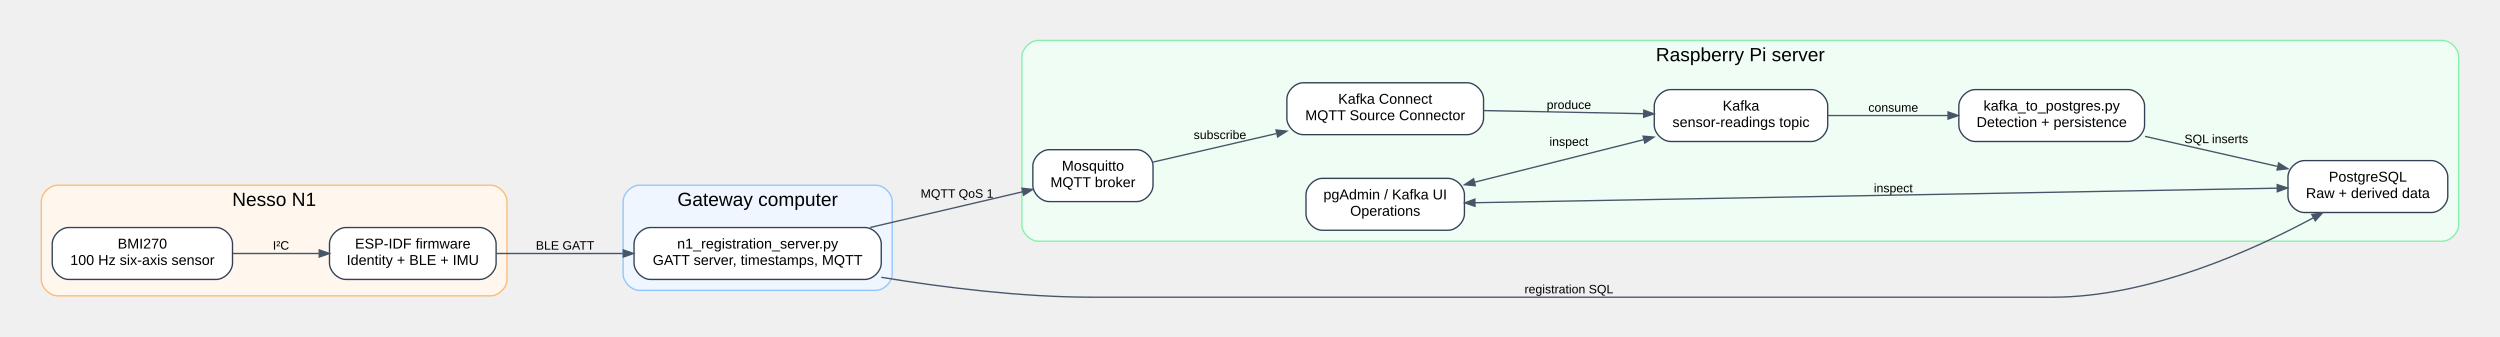
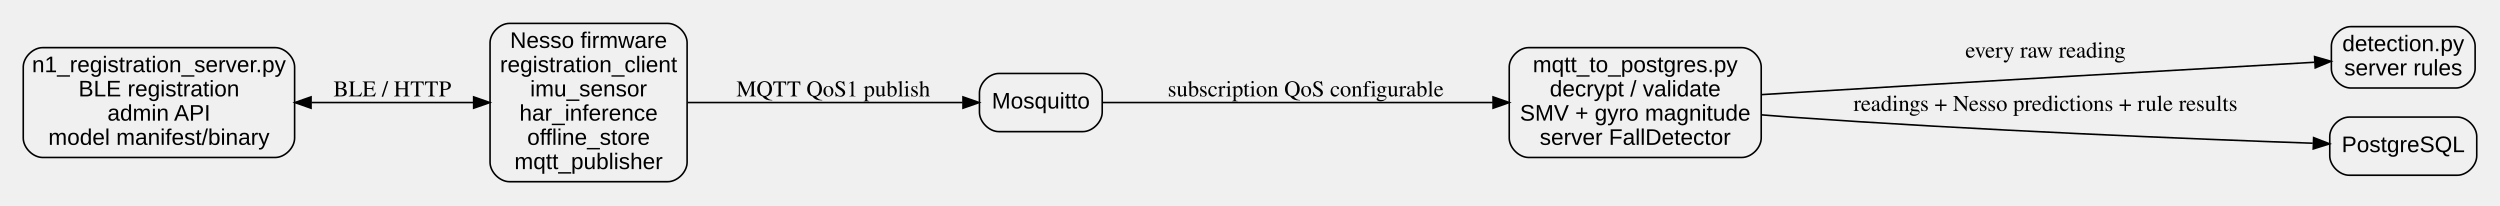
- <svg xmlns="http://www.w3.org/2000/svg" width="1829pt" height="246pt" viewBox="0.00 0.00 1829.20 246.20">
-   <g id="graph0" class="graph" transform="scale(1 1) rotate(0) translate(21.6 224.6)">
-     <g id="clust1" class="cluster">
-       <path fill="#fff7ed" stroke="#fdba74" d="M20,-8C20,-8 337,-8 337,-8 343,-8 349,-14 349,-20 349,-20 349,-77 349,-77 349,-83 343,-89 337,-89 337,-89 20,-89 20,-89 14,-89 8,-83 8,-77 8,-77 8,-20 8,-20 8,-14 14,-8 20,-8" />
-       <text text-anchor="middle" x="178.5" y="-73.8" font-family="Arial" font-size="14.00">Nesso N1</text>
-     </g>
-     <g id="clust2" class="cluster">
-       <path fill="#eff6ff" stroke="#93c5fd" d="M446,-12C446,-12 619,-12 619,-12 625,-12 631,-18 631,-24 631,-24 631,-77 631,-77 631,-83 625,-89 619,-89 619,-89 446,-89 446,-89 440,-89 434,-83 434,-77 434,-77 434,-24 434,-24 434,-18 440,-12 446,-12" />
-       <text text-anchor="middle" x="532.5" y="-73.8" font-family="Arial" font-size="14.00">Gateway computer</text>
-     </g>
-     <g id="clust3" class="cluster">
-       <path fill="#f0fdf4" stroke="#86efac" d="M738,-48C738,-48 1766,-48 1766,-48 1772,-48 1778,-54 1778,-60 1778,-60 1778,-183 1778,-183 1778,-189 1772,-195 1766,-195 1766,-195 738,-195 738,-195 732,-195 726,-189 726,-183 726,-183 726,-60 726,-60 726,-54 732,-48 738,-48" />
-       <text text-anchor="middle" x="1252" y="-179.8" font-family="Arial" font-size="14.00">Raspberry Pi server</text>
-     </g>
+ <svg xmlns="http://www.w3.org/2000/svg" width="1548pt" height="127pt" viewBox="0.00 0.00 1547.80 126.80">
+   <g id="graph0" class="graph" transform="scale(1 1) rotate(0) translate(14.4 112.4)">
    <g id="node1" class="node">
-       <path fill="#ffffff" stroke="#334155" d="M329,-58C329,-58 231,-58 231,-58 225,-58 219,-52 219,-46 219,-46 219,-32 219,-32 219,-26 225,-20 231,-20 231,-20 329,-20 329,-20 335,-20 341,-26 341,-32 341,-32 341,-46 341,-46 341,-52 335,-58 329,-58" />
-       <text text-anchor="middle" x="280" y="-42.6" font-family="Arial" font-size="10.50">ESP-IDF firmware</text>
-       <text text-anchor="middle" x="280" y="-30.6" font-family="Arial" font-size="10.50">Identity + BLE + IMU</text>
+       <path fill="none" stroke="black" d="M399,-98C399,-98 301,-98 301,-98 295,-98 289,-92 289,-86 289,-86 289,-12 289,-12 289,-6 295,0 301,0 301,0 399,0 399,0 405,0 411,-6 411,-12 411,-12 411,-86 411,-86 411,-92 405,-98 399,-98" />
+       <text text-anchor="middle" x="350" y="-82.8" font-family="Arial" font-size="14.00">Nesso firmware</text>
+       <text text-anchor="middle" x="350" y="-67.8" font-family="Arial" font-size="14.00">registration_client</text>
+       <text text-anchor="middle" x="350" y="-52.8" font-family="Arial" font-size="14.00">imu_sensor</text>
+       <text text-anchor="middle" x="350" y="-37.8" font-family="Arial" font-size="14.00">har_inference</text>
+       <text text-anchor="middle" x="350" y="-22.8" font-family="Arial" font-size="14.00">offline_store</text>
+       <text text-anchor="middle" x="350" y="-7.8" font-family="Arial" font-size="14.00">mqtt_publisher</text>
    </g>
    <g id="node3" class="node">
-       <path fill="#ffffff" stroke="#334155" d="M611,-58C611,-58 454,-58 454,-58 448,-58 442,-52 442,-46 442,-46 442,-32 442,-32 442,-26 448,-20 454,-20 454,-20 611,-20 611,-20 617,-20 623,-26 623,-32 623,-32 623,-46 623,-46 623,-52 617,-58 611,-58" />
-       <text text-anchor="middle" x="532.5" y="-42.6" font-family="Arial" font-size="10.50">n1_registration_server.py</text>
-       <text text-anchor="middle" x="532.5" y="-30.6" font-family="Arial" font-size="10.50">GATT server, timestamps, MQTT</text>
+       <path fill="none" stroke="black" d="M656,-67C656,-67 604,-67 604,-67 598,-67 592,-61 592,-55 592,-55 592,-43 592,-43 592,-37 598,-31 604,-31 604,-31 656,-31 656,-31 662,-31 668,-37 668,-43 668,-43 668,-55 668,-55 668,-61 662,-67 656,-67" />
+       <text text-anchor="middle" x="630" y="-45.3" font-family="Arial" font-size="14.00">Mosquitto</text>
    </g>
-     <g id="edge8" class="edge">
-       <path fill="none" stroke="#475569" d="M341,-39C368.76,-39 402.44,-39 433.72,-39" />
-       <polygon fill="#475569" stroke="#475569" points="434.12,-41.63 441.62,-39 434.12,-36.38 434.12,-41.63" />
-       <text text-anchor="middle" x="391.5" y="-41.8" font-family="Arial" font-size="9.00">BLE GATT</text>
+     <g id="edge2" class="edge">
+       <path fill="none" stroke="black" d="M411.32,-49C462.39,-49 534.59,-49 581.6,-49" />
+       <polygon fill="black" stroke="black" points="581.81,-52.5 591.81,-49 581.81,-45.5 581.81,-52.5" />
+       <text text-anchor="middle" x="501.5" y="-52.8" font-family="Times,serif" font-size="14.00">MQTT QoS1 publish</text>
    </g>
    <g id="node2" class="node">
-       <path fill="#ffffff" stroke="#334155" d="M136,-58C136,-58 28,-58 28,-58 22,-58 16,-52 16,-46 16,-46 16,-32 16,-32 16,-26 22,-20 28,-20 28,-20 136,-20 136,-20 142,-20 148,-26 148,-32 148,-32 148,-46 148,-46 148,-52 142,-58 136,-58" />
-       <text text-anchor="middle" x="82" y="-42.6" font-family="Arial" font-size="10.50">BMI270</text>
-       <text text-anchor="middle" x="82" y="-30.6" font-family="Arial" font-size="10.50">100 Hz six-axis sensor</text>
+       <path fill="none" stroke="black" d="M156,-83C156,-83 12,-83 12,-83 6,-83 0,-77 0,-71 0,-71 0,-27 0,-27 0,-21 6,-15 12,-15 12,-15 156,-15 156,-15 162,-15 168,-21 168,-27 168,-27 168,-71 168,-71 168,-77 162,-83 156,-83" />
+       <text text-anchor="middle" x="84" y="-67.8" font-family="Arial" font-size="14.00">n1_registration_server.py</text>
+       <text text-anchor="middle" x="84" y="-52.8" font-family="Arial" font-size="14.00">BLE registration</text>
+       <text text-anchor="middle" x="84" y="-37.8" font-family="Arial" font-size="14.00">admin API</text>
+       <text text-anchor="middle" x="84" y="-22.8" font-family="Arial" font-size="14.00">model manifest/binary</text>
    </g>
    <g id="edge1" class="edge">
-       <path fill="none" stroke="#475569" d="M148.27,-39C168.51,-39 190.86,-39 211.26,-39" />
-       <polygon fill="#475569" stroke="#475569" points="211.48,-41.63 218.98,-39 211.48,-36.38 211.48,-41.63" />
-       <text text-anchor="middle" x="183.5" y="-41.8" font-family="Arial" font-size="9.00">I²C</text>
+       <path fill="none" stroke="black" d="M178.4,-49C211.39,-49 247.9,-49 278.65,-49" />
+       <polygon fill="black" stroke="black" points="178.17,-45.5 168.17,-49 178.17,-52.5 178.17,-45.5" />
+       <polygon fill="black" stroke="black" points="278.85,-52.5 288.85,-49 278.85,-45.5 278.85,-52.5" />
+       <text text-anchor="middle" x="228.5" y="-52.8" font-family="Times,serif" font-size="14.00">BLE / HTTP</text>
    </g>
    <g id="node4" class="node">
-       <path fill="#ffffff" stroke="#334155" d="M810,-115C810,-115 746,-115 746,-115 740,-115 734,-109 734,-103 734,-103 734,-89 734,-89 734,-83 740,-77 746,-77 746,-77 810,-77 810,-77 816,-77 822,-83 822,-89 822,-89 822,-103 822,-103 822,-109 816,-115 810,-115" />
-       <text text-anchor="middle" x="778" y="-99.6" font-family="Arial" font-size="10.50">Mosquitto</text>
-       <text text-anchor="middle" x="778" y="-87.6" font-family="Arial" font-size="10.50">MQTT broker</text>
+       <path fill="none" stroke="black" d="M1064,-83C1064,-83 932,-83 932,-83 926,-83 920,-77 920,-71 920,-71 920,-27 920,-27 920,-21 926,-15 932,-15 932,-15 1064,-15 1064,-15 1070,-15 1076,-21 1076,-27 1076,-27 1076,-71 1076,-71 1076,-77 1070,-83 1064,-83" />
+       <text text-anchor="middle" x="998" y="-67.8" font-family="Arial" font-size="14.00">mqtt_to_postgres.py</text>
+       <text text-anchor="middle" x="998" y="-52.8" font-family="Arial" font-size="14.00">decrypt / validate</text>
+       <text text-anchor="middle" x="998" y="-37.8" font-family="Arial" font-size="14.00">SMV + gyro magnitude</text>
+       <text text-anchor="middle" x="998" y="-22.8" font-family="Arial" font-size="14.00">server FallDetector</text>
    </g>
-     <g id="edge9" class="edge">
-       <path fill="none" stroke="#475569" d="M614.92,-58.06C651.78,-66.69 694.21,-76.62 726.4,-84.16" />
-       <polygon fill="#475569" stroke="#475569" points="726.04,-86.77 733.94,-85.92 727.24,-81.65 726.04,-86.77" />
-       <text text-anchor="middle" x="678.5" y="-79.8" font-family="Arial" font-size="9.00">MQTT QoS 1</text>
-     </g>
-     <g id="node8" class="node">
-       <path fill="#ffffff" stroke="#334155" d="M1758,-107C1758,-107 1665,-107 1665,-107 1659,-107 1653,-101 1653,-95 1653,-95 1653,-81 1653,-81 1653,-75 1659,-69 1665,-69 1665,-69 1758,-69 1758,-69 1764,-69 1770,-75 1770,-81 1770,-81 1770,-95 1770,-95 1770,-101 1764,-107 1758,-107" />
-       <text text-anchor="middle" x="1711.5" y="-91.6" font-family="Arial" font-size="10.50">PostgreSQL</text>
-       <text text-anchor="middle" x="1711.5" y="-79.6" font-family="Arial" font-size="10.50">Raw + derived data</text>
-     </g>
-     <g id="edge10" class="edge">
-       <path fill="none" stroke="#475569" d="M623.04,-21.55C668.9,-14.06 725.73,-7 777,-7 777,-7 777,-7 1481,-7 1551.33,-7 1627.23,-41.25 1671.72,-65.2" />
-       <polygon fill="#475569" stroke="#475569" points="1670.48,-67.51 1678.32,-68.8 1672.99,-62.91 1670.48,-67.51" />
-       <text text-anchor="middle" x="1126.5" y="-9.8" font-family="Arial" font-size="9.00">registration SQL</text>
+     <g id="edge3" class="edge">
+       <path fill="none" stroke="black" d="M668.11,-49C724.37,-49 832.85,-49 909.82,-49" />
+       <polygon fill="black" stroke="black" points="909.99,-52.5 919.99,-49 909.99,-45.5 909.99,-52.5" />
+       <text text-anchor="middle" x="794" y="-52.8" font-family="Times,serif" font-size="14.00">subscription QoS configurable</text>
    </g>
    <g id="node5" class="node">
-       <path fill="#ffffff" stroke="#334155" d="M1052,-164C1052,-164 932,-164 932,-164 926,-164 920,-158 920,-152 920,-152 920,-138 920,-138 920,-132 926,-126 932,-126 932,-126 1052,-126 1052,-126 1058,-126 1064,-132 1064,-138 1064,-138 1064,-152 1064,-152 1064,-158 1058,-164 1052,-164" />
-       <text text-anchor="middle" x="992" y="-148.6" font-family="Arial" font-size="10.50">Kafka Connect</text>
-       <text text-anchor="middle" x="992" y="-136.6" font-family="Arial" font-size="10.50">MQTT Source Connector</text>
+       <path fill="none" stroke="black" d="M1506,-96C1506,-96 1441,-96 1441,-96 1435,-96 1429,-90 1429,-84 1429,-84 1429,-70 1429,-70 1429,-64 1435,-58 1441,-58 1441,-58 1506,-58 1506,-58 1512,-58 1518,-64 1518,-70 1518,-70 1518,-84 1518,-84 1518,-90 1512,-96 1506,-96" />
+       <text text-anchor="middle" x="1473.5" y="-80.8" font-family="Arial" font-size="14.00">detection.py</text>
+       <text text-anchor="middle" x="1473.5" y="-65.8" font-family="Arial" font-size="14.00">server rules</text>
    </g>
-     <g id="edge2" class="edge">
-       <path fill="none" stroke="#475569" d="M822.16,-105.97C848.05,-111.96 881.77,-119.75 912.27,-126.8" />
-       <polygon fill="#475569" stroke="#475569" points="912.04,-129.44 919.94,-128.58 913.23,-124.33 912.04,-129.44" />
-       <text text-anchor="middle" x="871" y="-122.8" font-family="Arial" font-size="9.00">subscribe</text>
+     <g id="edge4" class="edge">
+       <path fill="none" stroke="black" d="M1076.25,-53.91C1082.26,-54.28 1088.23,-54.65 1094,-55 1209.54,-62.01 1344.94,-69.77 1418.4,-73.94" />
+       <polygon fill="black" stroke="black" points="1418.6,-77.46 1428.78,-74.53 1419,-70.47 1418.6,-77.46" />
+       <text text-anchor="middle" x="1252" y="-76.8" font-family="Times,serif" font-size="14.00">every raw reading</text>
    </g>
    <g id="node6" class="node">
-       <path fill="#ffffff" stroke="#334155" d="M1304,-159C1304,-159 1201,-159 1201,-159 1195,-159 1189,-153 1189,-147 1189,-147 1189,-133 1189,-133 1189,-127 1195,-121 1201,-121 1201,-121 1304,-121 1304,-121 1310,-121 1316,-127 1316,-133 1316,-133 1316,-147 1316,-147 1316,-153 1310,-159 1304,-159" />
-       <text text-anchor="middle" x="1252.5" y="-143.6" font-family="Arial" font-size="10.50">Kafka</text>
-       <text text-anchor="middle" x="1252.5" y="-131.6" font-family="Arial" font-size="10.50">sensor-readings topic</text>
-     </g>
-     <g id="edge3" class="edge">
-       <path fill="none" stroke="#475569" d="M1064.32,-143.62C1100.73,-142.92 1144.88,-142.06 1181.16,-141.36" />
-       <polygon fill="#475569" stroke="#475569" points="1181.33,-143.98 1188.77,-141.21 1181.22,-138.73 1181.33,-143.98" />
-       <text text-anchor="middle" x="1126.5" y="-144.8" font-family="Arial" font-size="9.00">produce</text>
-     </g>
-     <g id="node7" class="node">
-       <path fill="#ffffff" stroke="#334155" d="M1536,-159C1536,-159 1424,-159 1424,-159 1418,-159 1412,-153 1412,-147 1412,-147 1412,-133 1412,-133 1412,-127 1418,-121 1424,-121 1424,-121 1536,-121 1536,-121 1542,-121 1548,-127 1548,-133 1548,-133 1548,-147 1548,-147 1548,-153 1542,-159 1536,-159" />
-       <text text-anchor="middle" x="1480" y="-143.6" font-family="Arial" font-size="10.50">kafka_to_postgres.py</text>
-       <text text-anchor="middle" x="1480" y="-131.6" font-family="Arial" font-size="10.50">Detection + persistence</text>
-     </g>
-     <g id="edge4" class="edge">
-       <path fill="none" stroke="#475569" d="M1316.01,-140C1343.3,-140 1375.51,-140 1404.06,-140" />
-       <polygon fill="#475569" stroke="#475569" points="1404.12,-142.63 1411.62,-140 1404.12,-137.38 1404.12,-142.63" />
-       <text text-anchor="middle" x="1364" y="-142.8" font-family="Arial" font-size="9.00">consume</text>
+       <path fill="none" stroke="black" d="M1507,-40C1507,-40 1440,-40 1440,-40 1434,-40 1428,-34 1428,-28 1428,-28 1428,-16 1428,-16 1428,-10 1434,-4 1440,-4 1440,-4 1507,-4 1507,-4 1513,-4 1519,-10 1519,-16 1519,-16 1519,-28 1519,-28 1519,-34 1513,-40 1507,-40" />
+       <text text-anchor="middle" x="1473.5" y="-18.3" font-family="Arial" font-size="14.00">PostgreSQL</text>
    </g>
    <g id="edge5" class="edge">
-       <path fill="none" stroke="#475569" d="M1548.31,-124.75C1578.91,-117.82 1614.98,-109.64 1645.32,-102.77" />
-       <polygon fill="#475569" stroke="#475569" points="1646.17,-105.27 1652.91,-101.05 1645.01,-100.15 1646.17,-105.27" />
-       <text text-anchor="middle" x="1600.5" y="-119.8" font-family="Arial" font-size="9.00">SQL inserts</text>
-     </g>
-     <g id="node9" class="node">
-       <path fill="#ffffff" stroke="#334155" d="M1038,-94C1038,-94 946,-94 946,-94 940,-94 934,-88 934,-82 934,-82 934,-68 934,-68 934,-62 940,-56 946,-56 946,-56 1038,-56 1038,-56 1044,-56 1050,-62 1050,-68 1050,-68 1050,-82 1050,-82 1050,-88 1044,-94 1038,-94" />
-       <text text-anchor="middle" x="992" y="-78.6" font-family="Arial" font-size="10.50">pgAdmin / Kafka UI</text>
-       <text text-anchor="middle" x="992" y="-66.6" font-family="Arial" font-size="10.50">Operations</text>
-     </g>
-     <g id="edge7" class="edge">
-       <path fill="none" stroke="#475569" d="M1057.4,-91.19C1095.02,-100.65 1142.52,-112.6 1181.12,-122.3" />
-       <polygon fill="#475569" stroke="#475569" points="1057.96,-88.63 1050.05,-89.34 1056.68,-93.72 1057.96,-88.63" />
-       <polygon fill="#475569" stroke="#475569" points="1180.8,-124.93 1188.71,-124.21 1182.08,-119.84 1180.8,-124.93" />
-       <text text-anchor="middle" x="1126.5" y="-117.8" font-family="Arial" font-size="9.00">inspect</text>
-     </g>
-     <g id="edge6" class="edge">
-       <path fill="none" stroke="#475569" d="M1057.87,-76.18C1194.06,-78.64 1508.45,-84.34 1645.1,-86.82" />
-       <polygon fill="#475569" stroke="#475569" points="1057.75,-73.55 1050.2,-76.04 1057.65,-78.8 1057.75,-73.55" />
-       <polygon fill="#475569" stroke="#475569" points="1645.11,-89.44 1652.66,-86.95 1645.21,-84.19 1645.11,-89.44" />
-       <text text-anchor="middle" x="1364" y="-83.8" font-family="Arial" font-size="9.00">inspect</text>
+       <path fill="none" stroke="black" d="M1076.23,-41.38C1082.24,-40.88 1088.22,-40.41 1094,-40 1208.93,-31.83 1343.75,-26.41 1417.46,-23.81" />
+       <polygon fill="black" stroke="black" points="1418.01,-27.29 1427.89,-23.44 1417.77,-20.29 1418.01,-27.29" />
+       <text text-anchor="middle" x="1252" y="-43.8" font-family="Times,serif" font-size="14.00">readings + Nesso predictions + rule results</text>
    </g>
  </g>
</svg>
